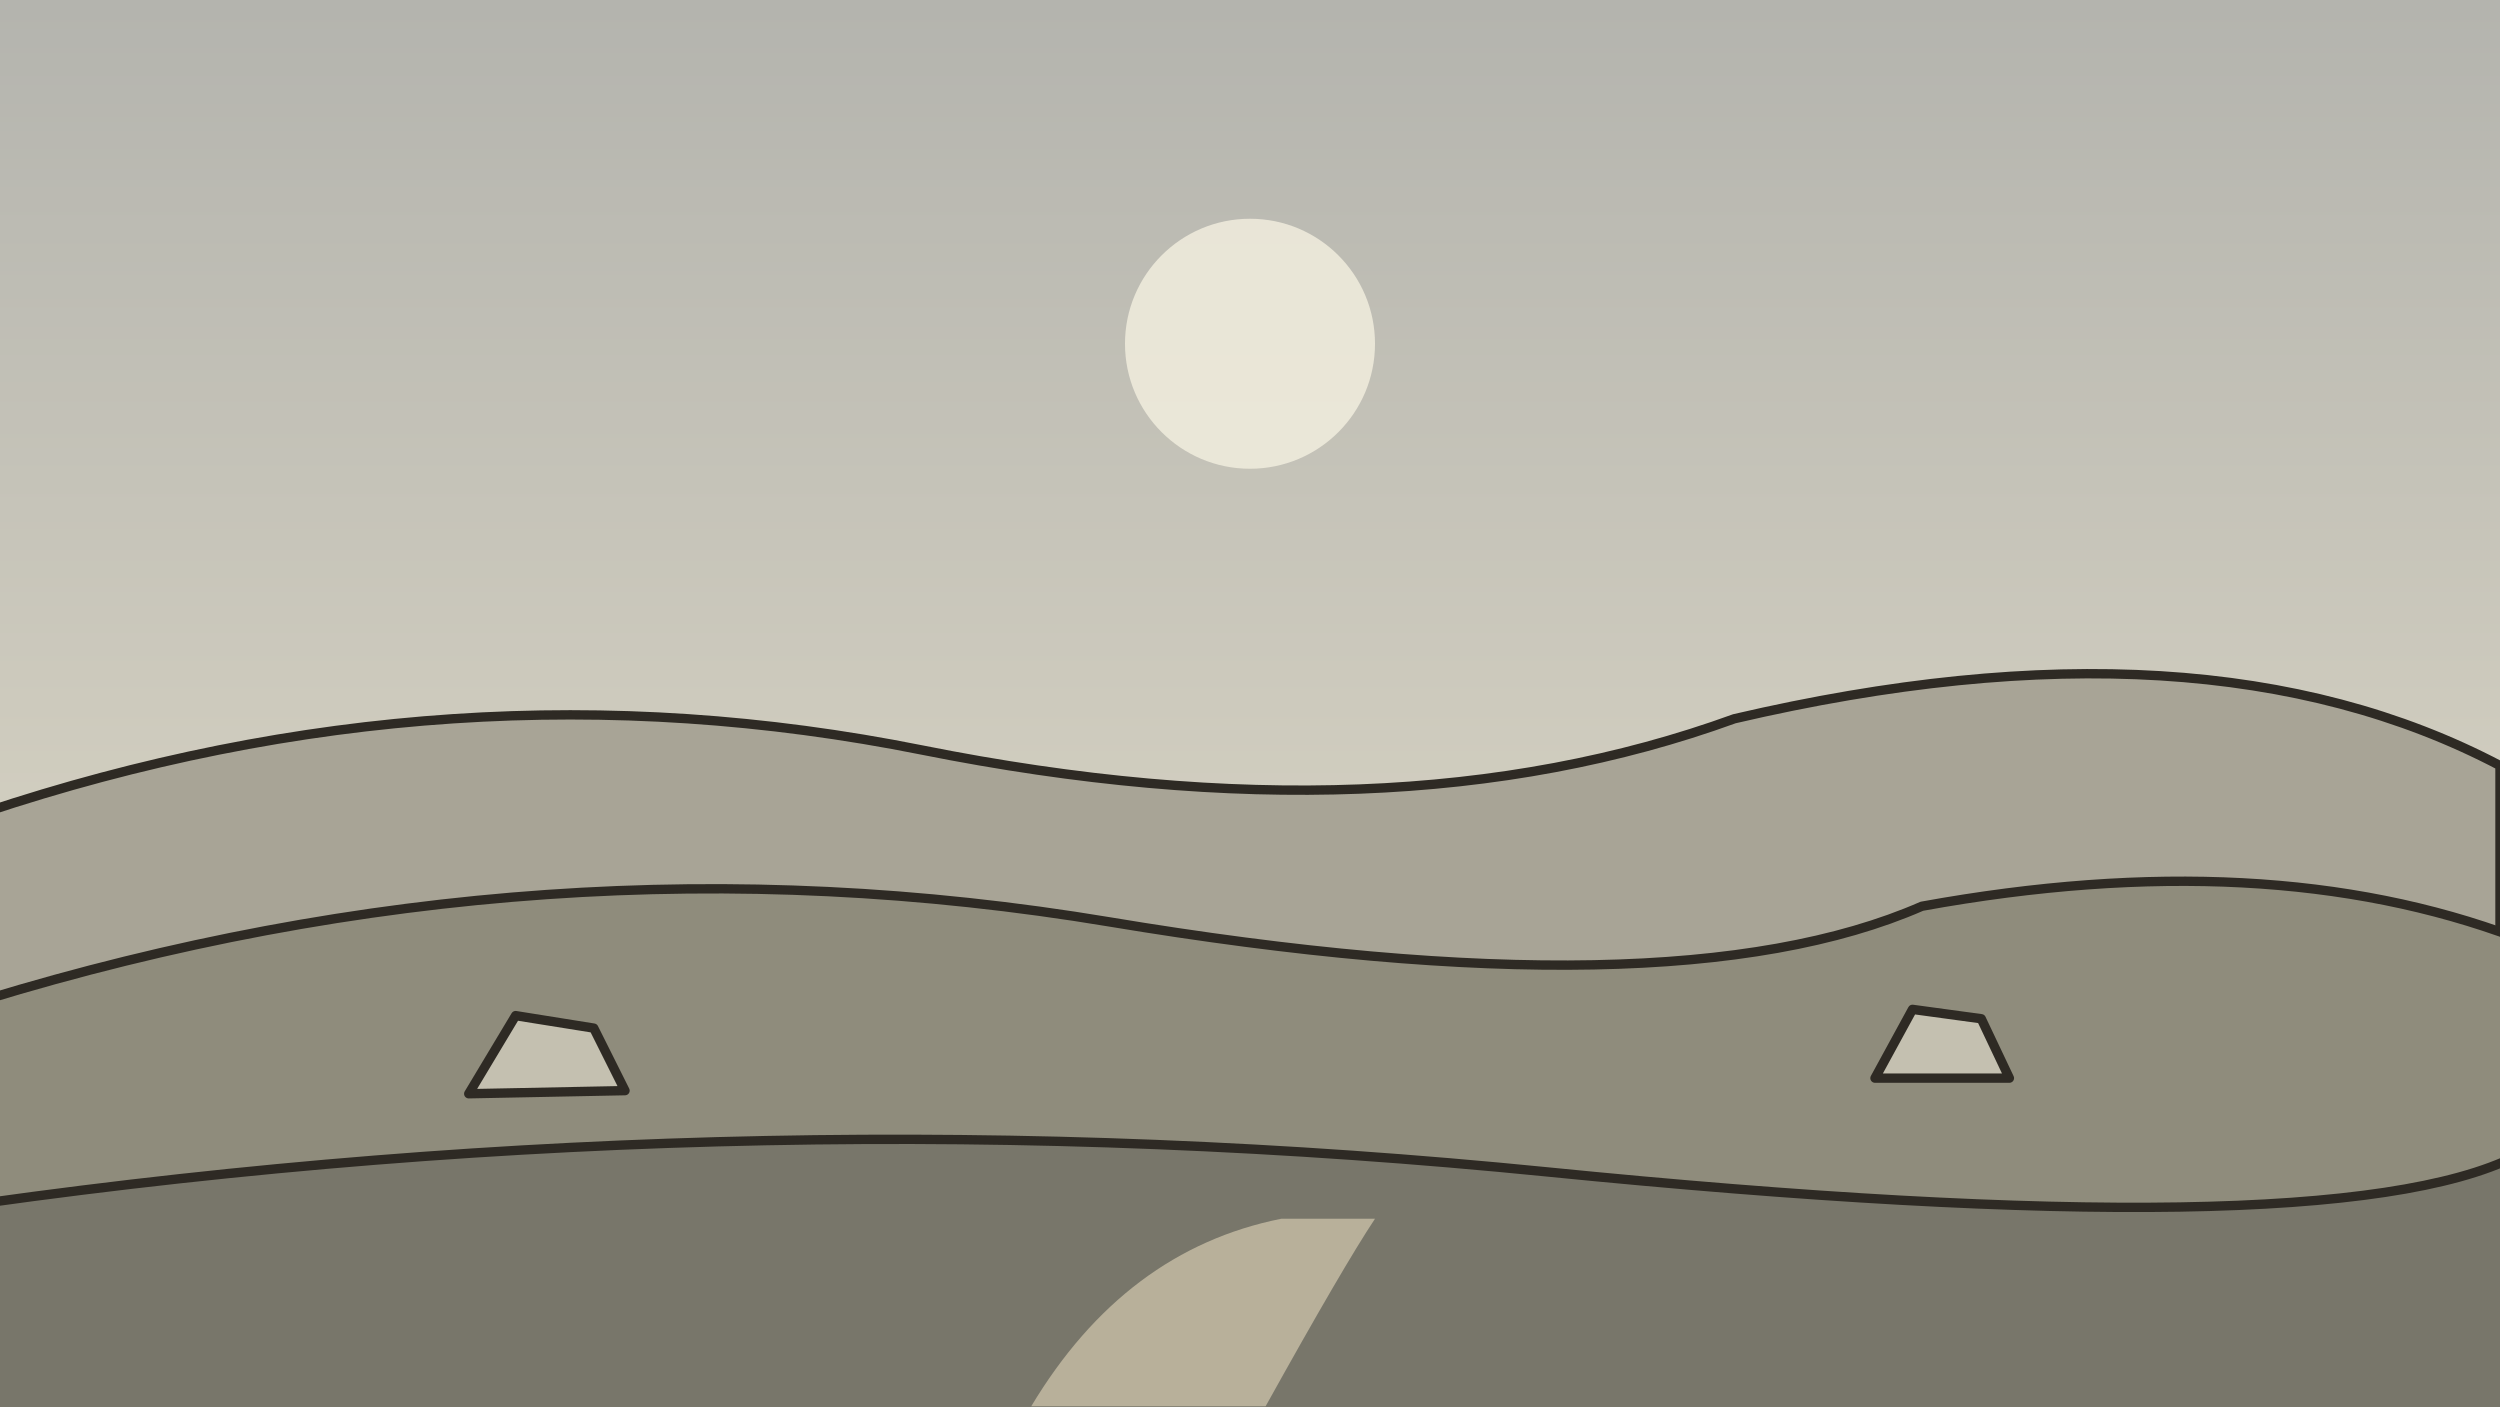
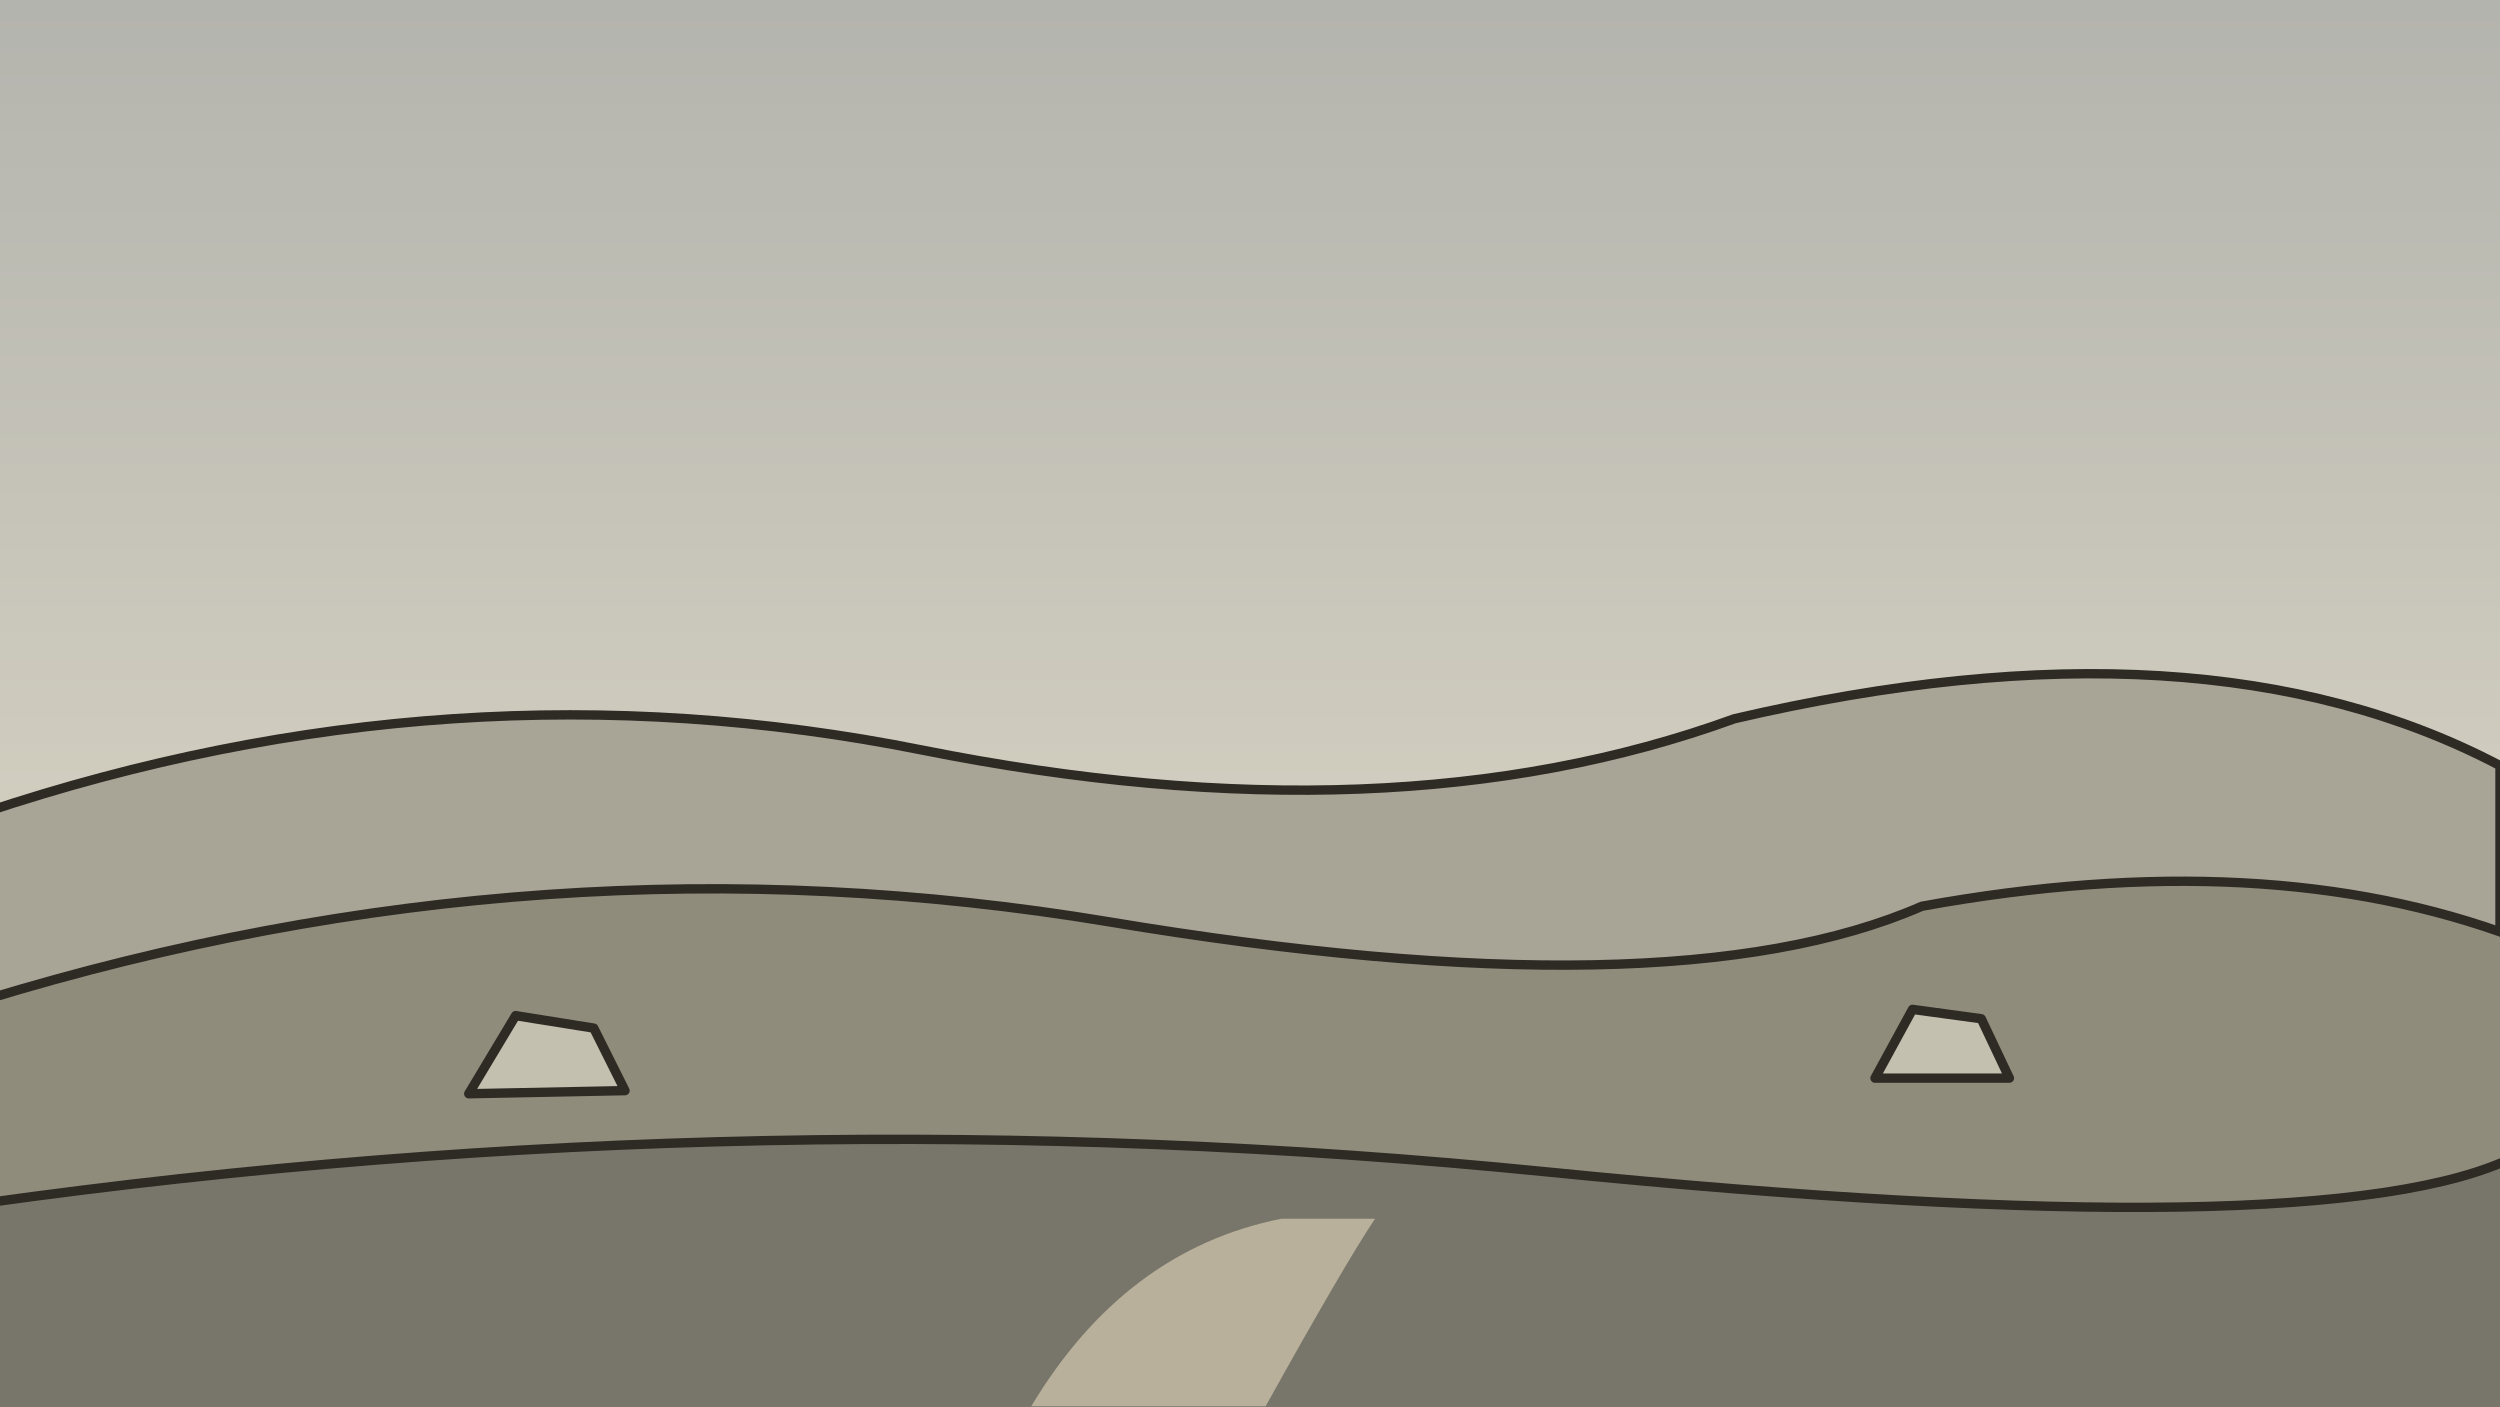
<svg xmlns="http://www.w3.org/2000/svg" viewBox="0 0 1600 900" width="1600" height="900">
  <style>.o{stroke:#2e2a24;stroke-width:6;stroke-linejoin:round;stroke-linecap:round}.t{stroke:#2e2a24;stroke-width:4;stroke-linejoin:round;stroke-linecap:round;fill:none}</style>
  <defs>
    <linearGradient id="sky" x1="0" y1="0" x2="0" y2="1">
      <stop offset="0" stop-color="#b4b4ae" />
      <stop offset="1" stop-color="#e6e0cc" />
    </linearGradient>
  </defs>
  <g id="sky">
    <rect width="1600" height="900" fill="url(#sky)" />
-     <circle cx="800" cy="220" r="80" fill="#f4f0e0" opacity=".8" />
  </g>
  <g id="far">
    <path class="o" d="M-10 520q300-100 600-40t520-20q300-70 490 30v410h-1610z" fill="#a8a496" />
  </g>
  <g id="mid">
    <path class="o" d="M-10 640q360-110 720-50t520-10q220-40 380 20v300h-1620z" fill="#8f8c7c" />
  </g>
  <g id="near">
    <path class="o" d="M-10 770q500-70 1000-20t620-10v170h-1620z" fill="#78766a" />
    <path d="M660 900q60-100 160-120h60q-20 30-70 120z" fill="#b8b09a" />
  </g>
  <g id="stones">
    <g class="o" fill="#c4c0b0">
      <path d="M300 700l30-50 50 8 20 40z" />
      <path d="M1200 690l24-44 44 6 18 38z" />
    </g>
  </g>
</svg>
